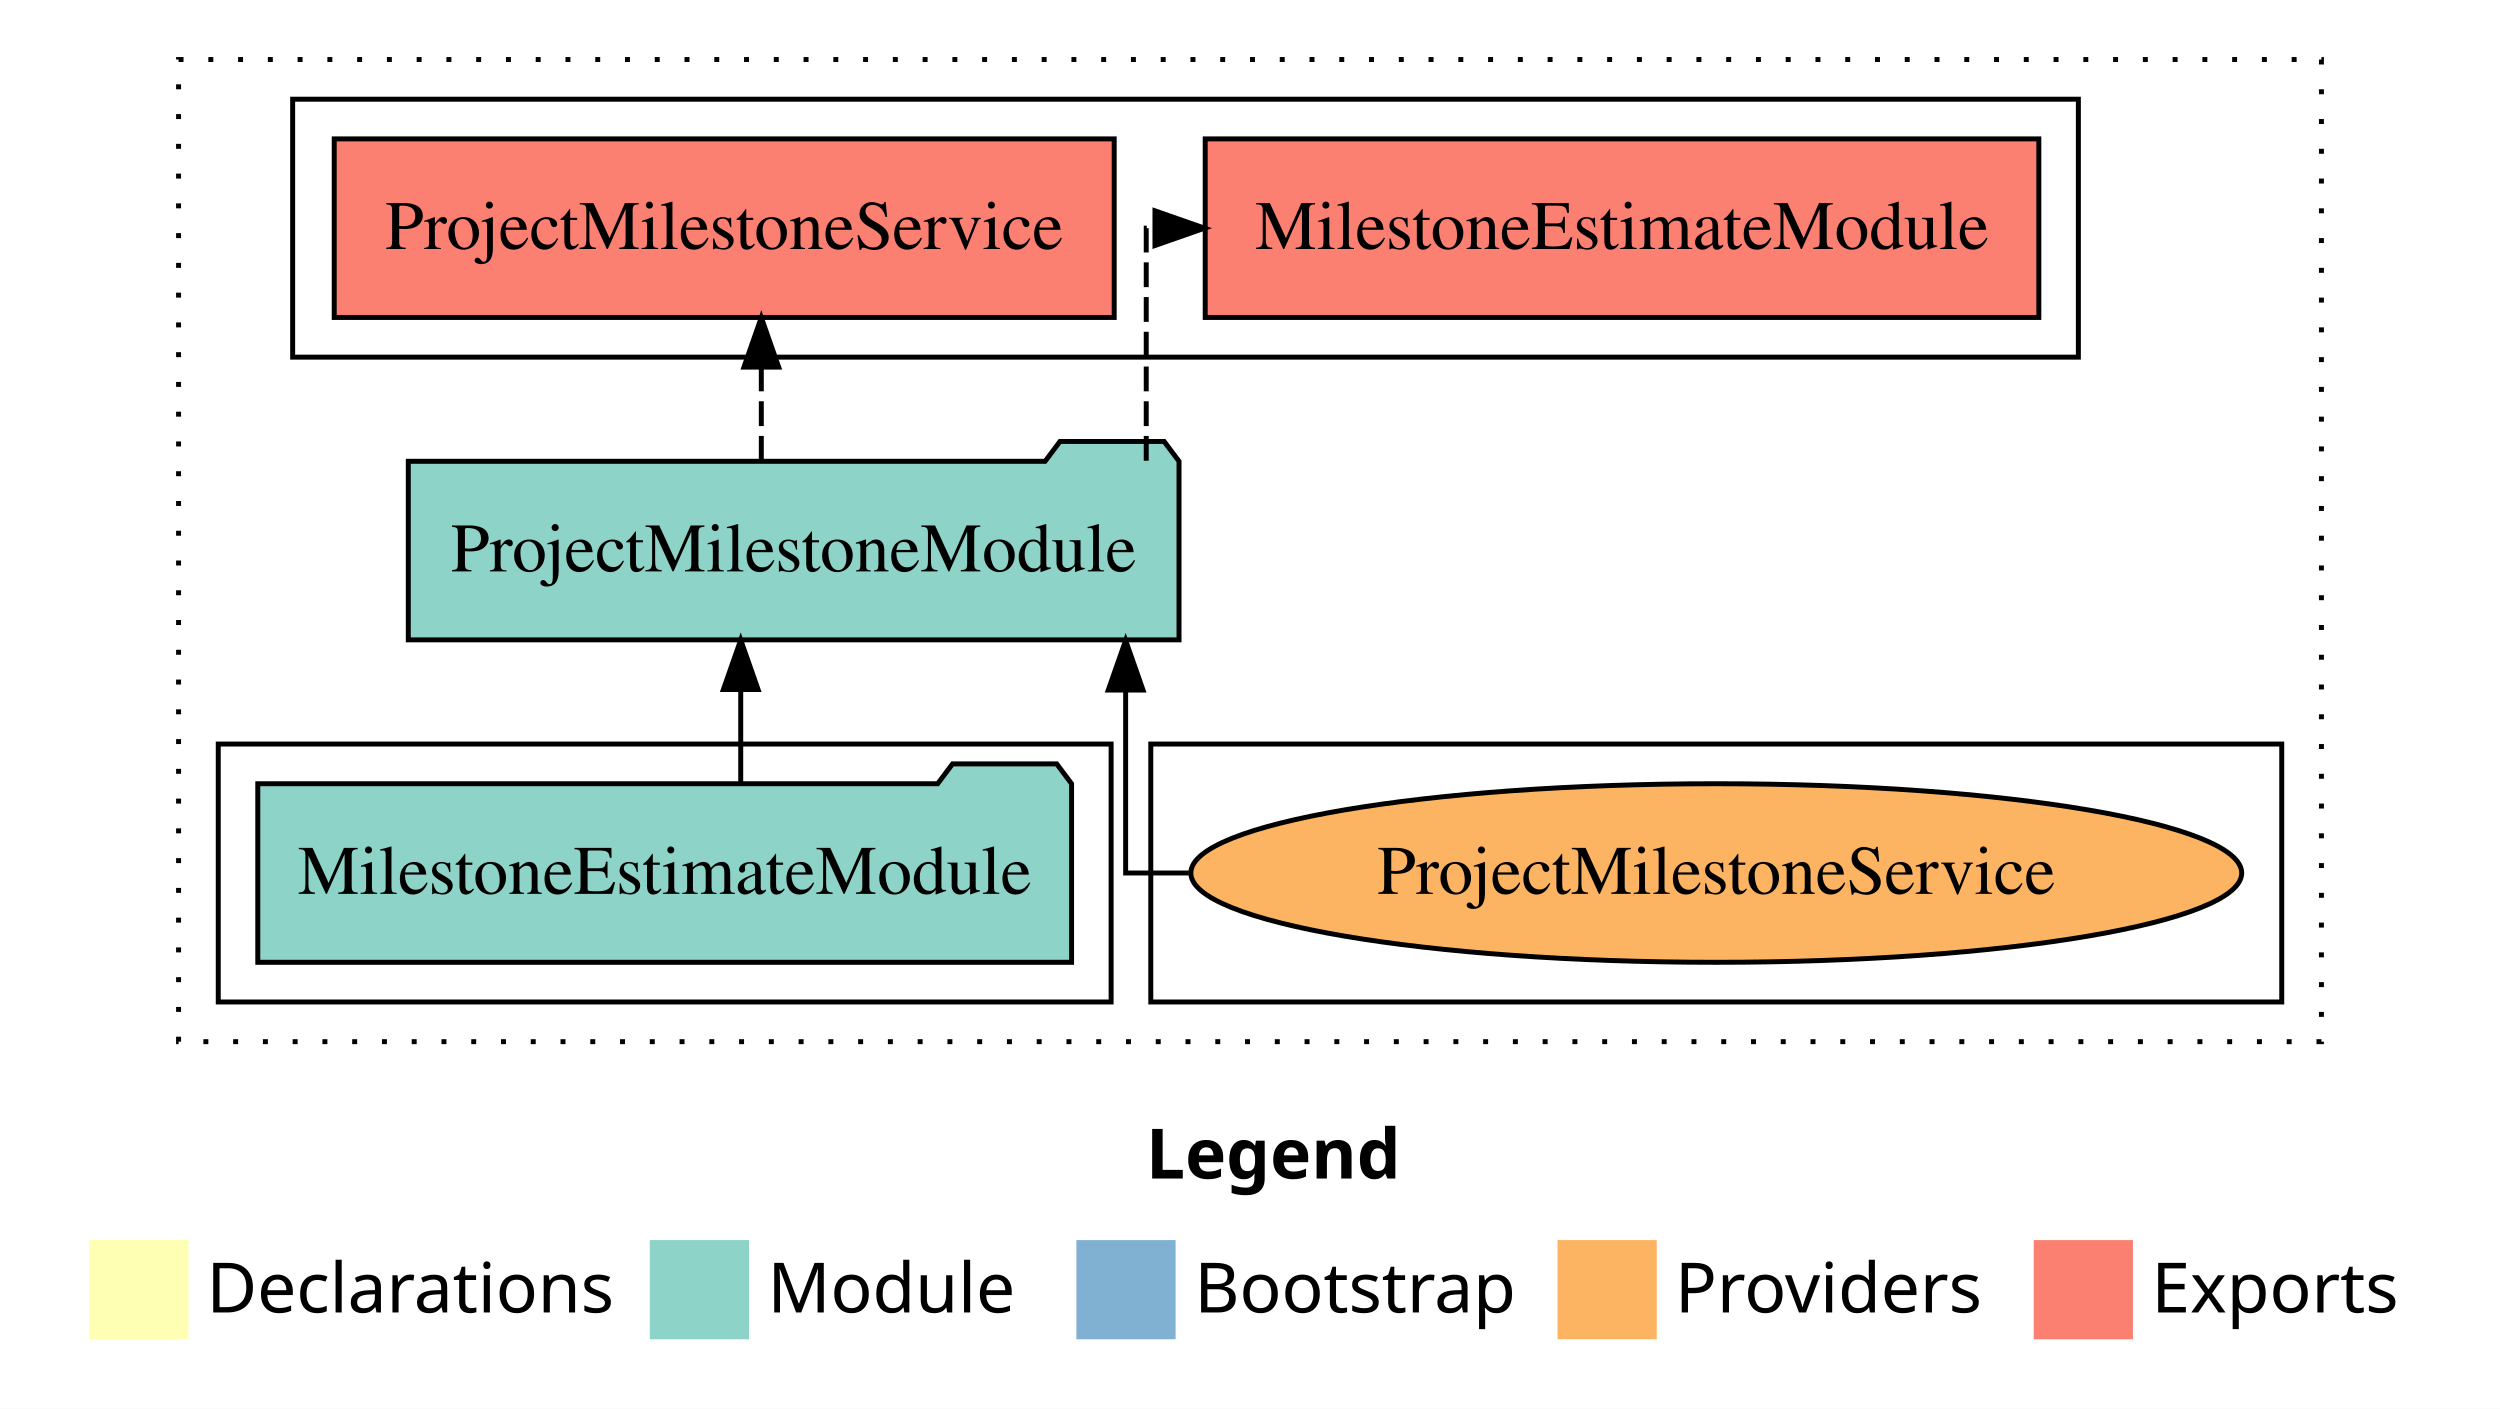
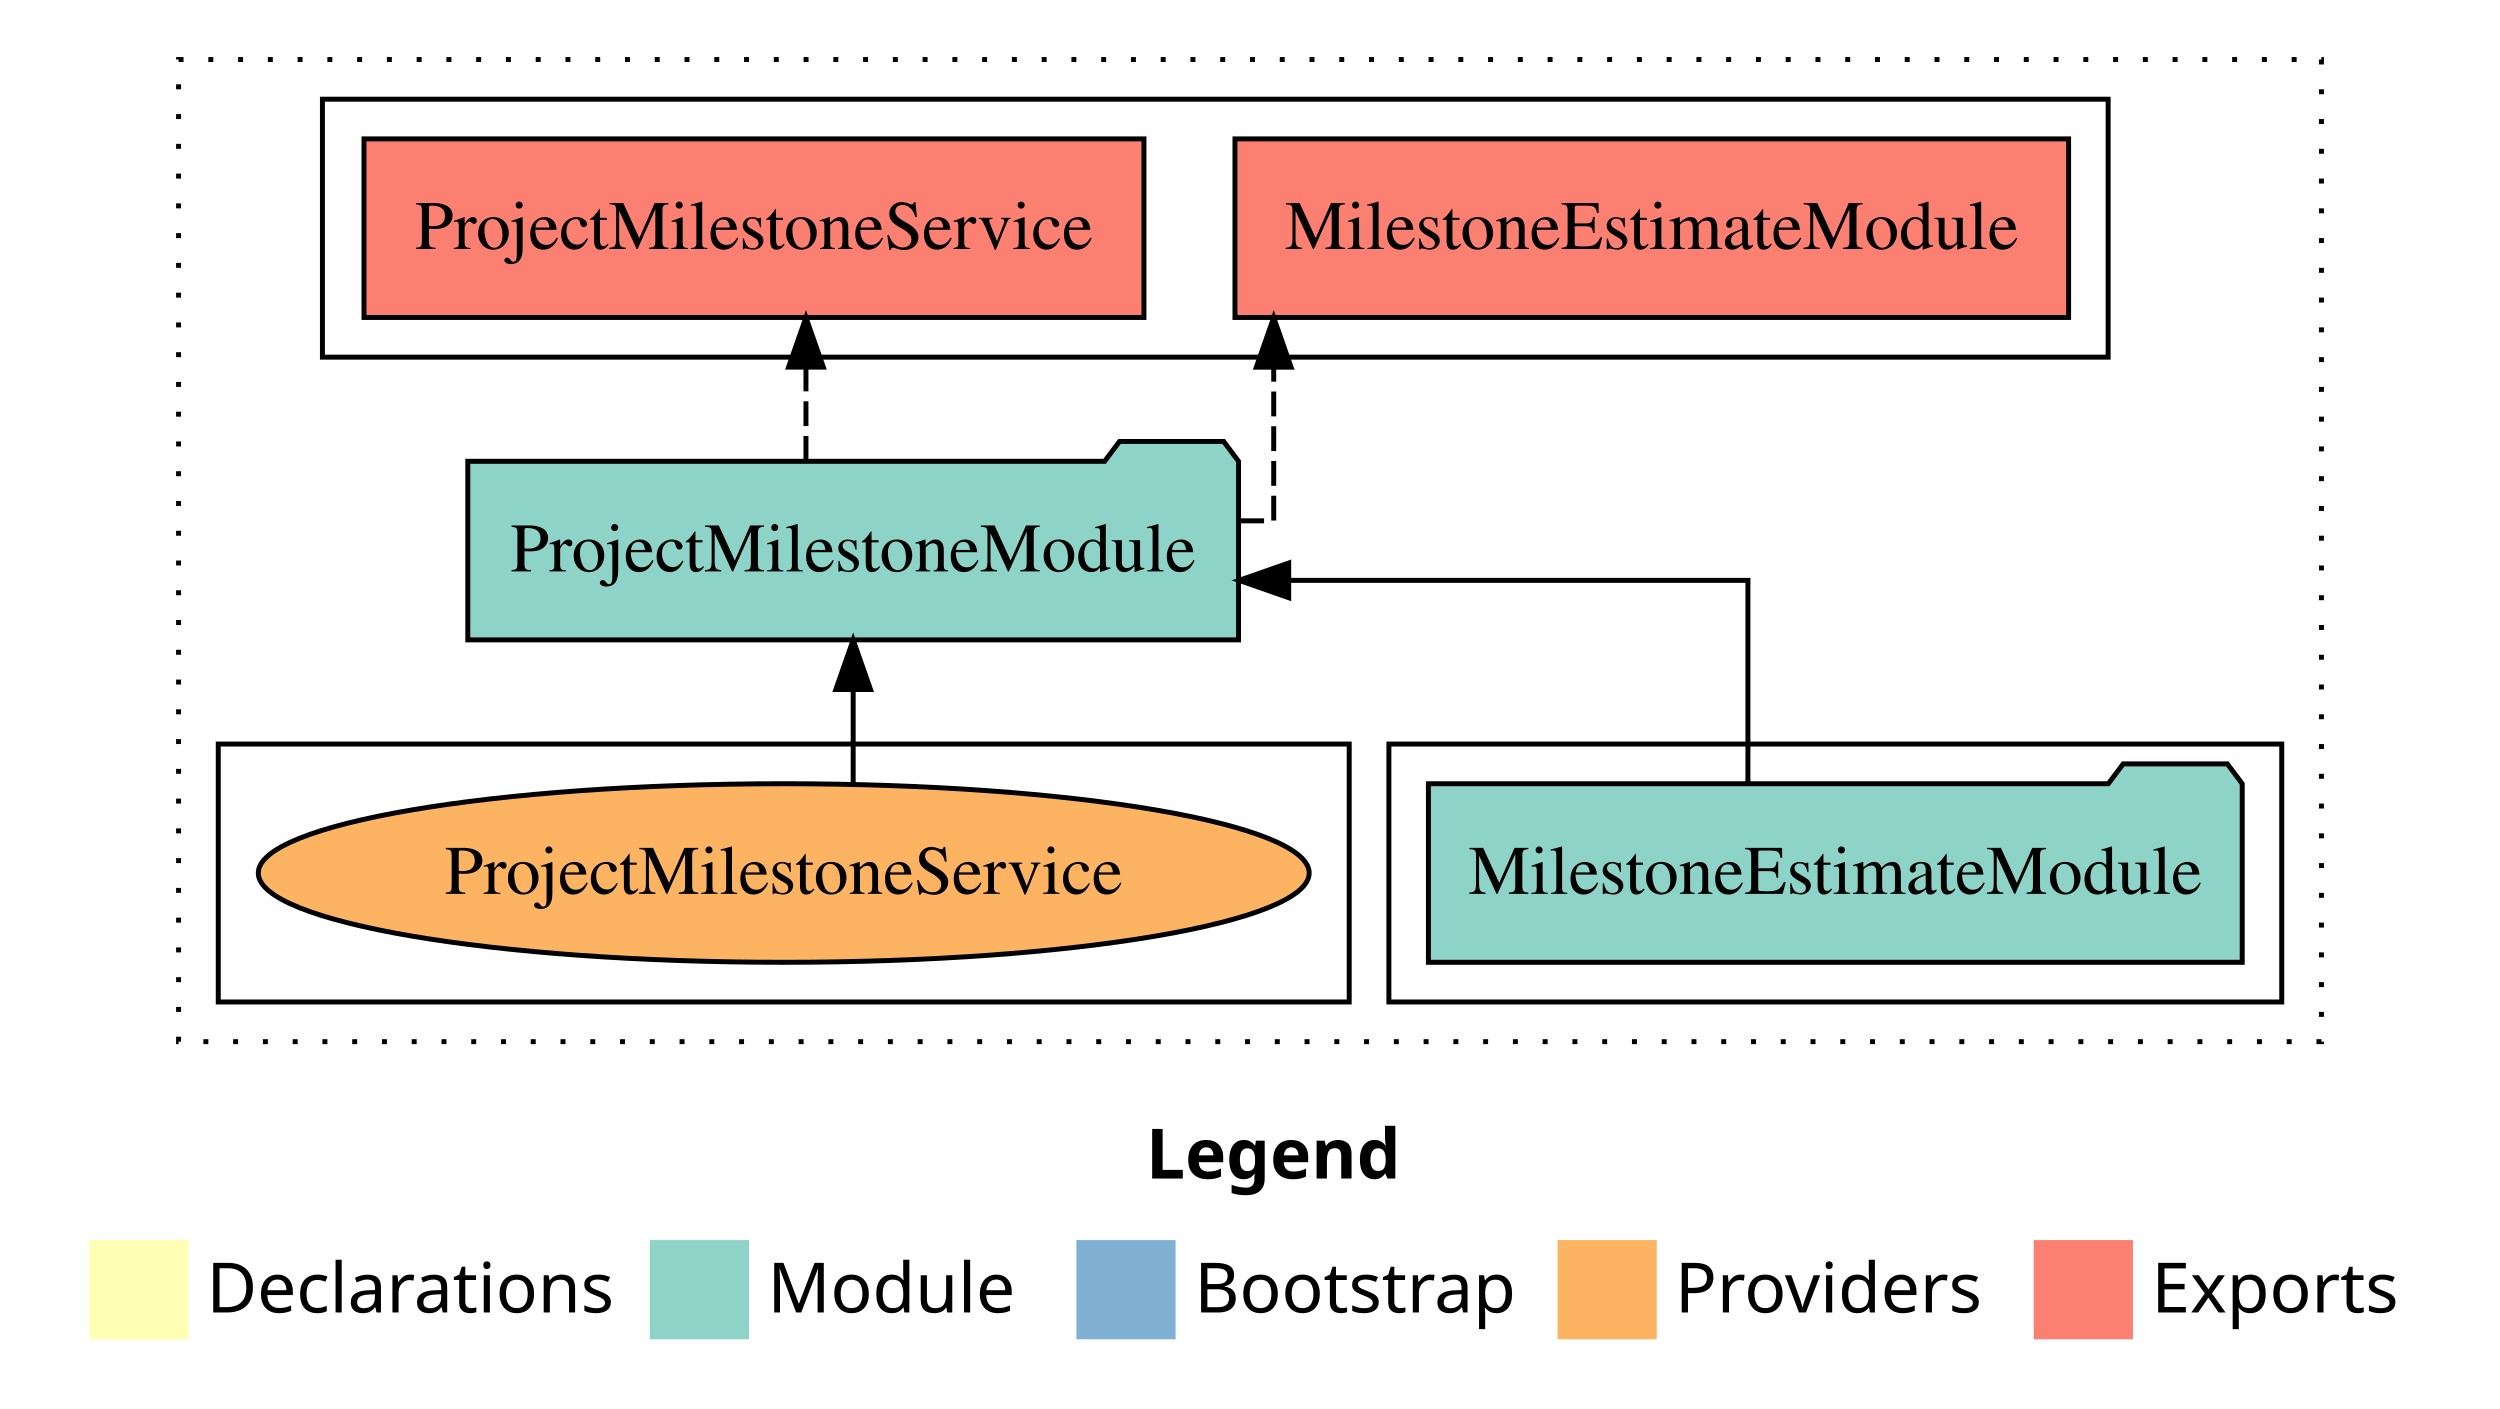
<svg xmlns="http://www.w3.org/2000/svg" width="504pt" height="284pt" viewBox="0.00 0.00 504.00 284.00">
  <g id="graph0" class="graph" transform="scale(1 1) rotate(0) translate(4 280)">
    <polygon fill="white" stroke="transparent" points="-4,4 -4,-280 500,-280 500,4 -4,4" />
    <text text-anchor="start" x="227.01" y="-42.4" font-family="Times-12" font-weight="bold" font-size="14.00">Legend</text>
    <polygon fill="#ffffb3" stroke="transparent" points="14,-10 14,-30 34,-30 34,-10 14,-10" />
    <text text-anchor="start" x="37.63" y="-15.4" font-family="Times-12" font-size="14.00">  Declarations</text>
    <polygon fill="#8dd3c7" stroke="transparent" points="127,-10 127,-30 147,-30 147,-10 127,-10" />
    <text text-anchor="start" x="150.73" y="-15.4" font-family="Times-12" font-size="14.00">  Module</text>
    <polygon fill="#80b1d3" stroke="transparent" points="213,-10 213,-30 233,-30 233,-10 213,-10" />
    <text text-anchor="start" x="236.78" y="-15.4" font-family="Times-12" font-size="14.00">  Bootstrap</text>
    <polygon fill="#fdb462" stroke="transparent" points="310,-10 310,-30 330,-30 330,-10 310,-10" />
    <text text-anchor="start" x="333.67" y="-15.4" font-family="Times-12" font-size="14.00">  Providers</text>
    <polygon fill="#fb8072" stroke="transparent" points="406,-10 406,-30 426,-30 426,-10 406,-10" />
    <text text-anchor="start" x="429.73" y="-15.4" font-family="Times-12" font-size="14.00">  Exports</text>
    <g id="clust1" class="cluster">
      <polygon fill="none" stroke="black" stroke-dasharray="1,5" points="32,-70 32,-268 464,-268 464,-70 32,-70" />
    </g>
    <g id="clust4" class="cluster">
-       <polygon fill="none" stroke="black" points="55,-208 55,-260 415,-260 415,-208 55,-208" />
+       <polygon fill="none" stroke="black" points="61,-208 61,-260 421,-260 421,-208 61,-208" />
+     </g>
+     <g id="clust3" class="cluster">
+       <polygon fill="none" stroke="black" points="276,-78 276,-130 456,-130 456,-78 276,-78" />
    </g>
    <g id="clust6" class="cluster">
-       <polygon fill="none" stroke="black" points="228,-78 228,-130 456,-130 456,-78 228,-78" />
-     </g>
-     <g id="clust3" class="cluster">
-       <polygon fill="none" stroke="black" points="40,-78 40,-130 220,-130 220,-78 40,-78" />
+       <polygon fill="none" stroke="black" points="40,-78 40,-130 268,-130 268,-78 40,-78" />
    </g>
    <g id="node1" class="node">
-       <polygon fill="#8dd3c7" stroke="black" points="212.03,-122 209.03,-126 188.03,-126 185.03,-122 47.97,-122 47.97,-86 212.03,-86 212.03,-122" />
-       <text text-anchor="middle" x="130" y="-99.8" font-family="Times,serif" font-size="14.00">MilestoneEstimateModule</text>
+       <polygon fill="#8dd3c7" stroke="black" points="448.03,-122 445.03,-126 424.03,-126 421.03,-122 283.97,-122 283.97,-86 448.03,-86 448.03,-122" />
+       <text text-anchor="middle" x="366" y="-99.8" font-family="Times,serif" font-size="14.00">MilestoneEstimateModule</text>
    </g>
    <g id="node2" class="node">
-       <polygon fill="#8dd3c7" stroke="black" points="233.69,-187 230.69,-191 209.69,-191 206.69,-187 78.31,-187 78.31,-151 233.69,-151 233.69,-187" />
-       <text text-anchor="middle" x="156" y="-164.8" font-family="Times,serif" font-size="14.00">ProjectMilestoneModule</text>
+       <polygon fill="#8dd3c7" stroke="black" points="245.69,-187 242.69,-191 221.69,-191 218.69,-187 90.31,-187 90.31,-151 245.69,-151 245.69,-187" />
+       <text text-anchor="middle" x="168" y="-164.8" font-family="Times,serif" font-size="14.00">ProjectMilestoneModule</text>
    </g>
    <g id="edge1" class="edge">
-       <path fill="none" stroke="black" d="M145.33,-122.11C145.33,-122.11 145.33,-140.99 145.33,-140.99" />
-       <polygon fill="black" stroke="black" points="141.83,-140.99 145.33,-150.99 148.83,-140.99 141.83,-140.99" />
+       <path fill="none" stroke="black" d="M348.38,-122.02C348.38,-139.37 348.38,-163 348.38,-163 348.38,-163 255.8,-163 255.8,-163" />
+       <polygon fill="black" stroke="black" points="255.8,-159.5 245.8,-163 255.8,-166.5 255.8,-159.5" />
    </g>
    <g id="node3" class="node">
-       <polygon fill="#fb8072" stroke="black" points="407.03,-252 238.97,-252 238.97,-216 407.03,-216 407.03,-252" />
-       <text text-anchor="middle" x="323" y="-229.8" font-family="Times,serif" font-size="14.00">MilestoneEstimateModule </text>
+       <polygon fill="#fb8072" stroke="black" points="413.03,-252 244.97,-252 244.97,-216 413.03,-216 413.03,-252" />
+       <text text-anchor="middle" x="329" y="-229.8" font-family="Times,serif" font-size="14.00">MilestoneEstimateModule </text>
    </g>
    <g id="edge2" class="edge">
-       <path fill="none" stroke="black" stroke-dasharray="5,2" d="M227.08,-187.11C227.08,-206.34 227.08,-234 227.08,-234 227.08,-234 228.84,-234 228.84,-234" />
-       <polygon fill="black" stroke="black" points="228.84,-237.5 238.84,-234 228.84,-230.5 228.84,-237.5" />
+       <path fill="none" stroke="black" stroke-dasharray="5,2" d="M245.84,-175C250.16,-175 252.78,-175 252.78,-175 252.78,-175 252.78,-205.98 252.78,-205.98" />
+       <polygon fill="black" stroke="black" points="249.28,-205.98 252.78,-215.98 256.28,-205.98 249.28,-205.98" />
    </g>
    <g id="node4" class="node">
-       <polygon fill="#fb8072" stroke="black" points="220.62,-252 63.38,-252 63.38,-216 220.62,-216 220.62,-252" />
-       <text text-anchor="middle" x="142" y="-229.8" font-family="Times,serif" font-size="14.00">ProjectMilestoneService </text>
+       <polygon fill="#fb8072" stroke="black" points="226.62,-252 69.38,-252 69.38,-216 226.62,-216 226.62,-252" />
+       <text text-anchor="middle" x="148" y="-229.8" font-family="Times,serif" font-size="14.00">ProjectMilestoneService </text>
    </g>
    <g id="edge3" class="edge">
-       <path fill="none" stroke="black" stroke-dasharray="5,2" d="M149.48,-187.11C149.48,-187.11 149.48,-205.99 149.48,-205.99" />
-       <polygon fill="black" stroke="black" points="145.98,-205.99 149.48,-215.99 152.98,-205.99 145.98,-205.99" />
+       <path fill="none" stroke="black" stroke-dasharray="5,2" d="M158.48,-187.11C158.48,-187.11 158.48,-205.99 158.48,-205.99" />
+       <polygon fill="black" stroke="black" points="154.98,-205.99 158.48,-215.99 161.98,-205.99 154.98,-205.99" />
    </g>
    <g id="node5" class="node">
-       <ellipse fill="#fdb462" stroke="black" cx="342" cy="-104" rx="105.93" ry="18" />
-       <text text-anchor="middle" x="342" y="-99.8" font-family="Times,serif" font-size="14.00">ProjectMilestoneService</text>
+       <ellipse fill="#fdb462" stroke="black" cx="154" cy="-104" rx="105.93" ry="18" />
+       <text text-anchor="middle" x="154" y="-99.8" font-family="Times,serif" font-size="14.00">ProjectMilestoneService</text>
    </g>
    <g id="edge4" class="edge">
-       <path fill="none" stroke="black" d="M235.67,-104C227.84,-104 222.93,-104 222.93,-104 222.93,-104 222.93,-140.89 222.93,-140.89" />
-       <polygon fill="black" stroke="black" points="219.43,-140.89 222.93,-150.89 226.43,-140.89 219.43,-140.89" />
+       <path fill="none" stroke="black" d="M168,-122.11C168,-122.11 168,-140.99 168,-140.99" />
+       <polygon fill="black" stroke="black" points="164.5,-140.99 168,-150.99 171.5,-140.99 164.5,-140.99" />
    </g>
  </g>
</svg>
